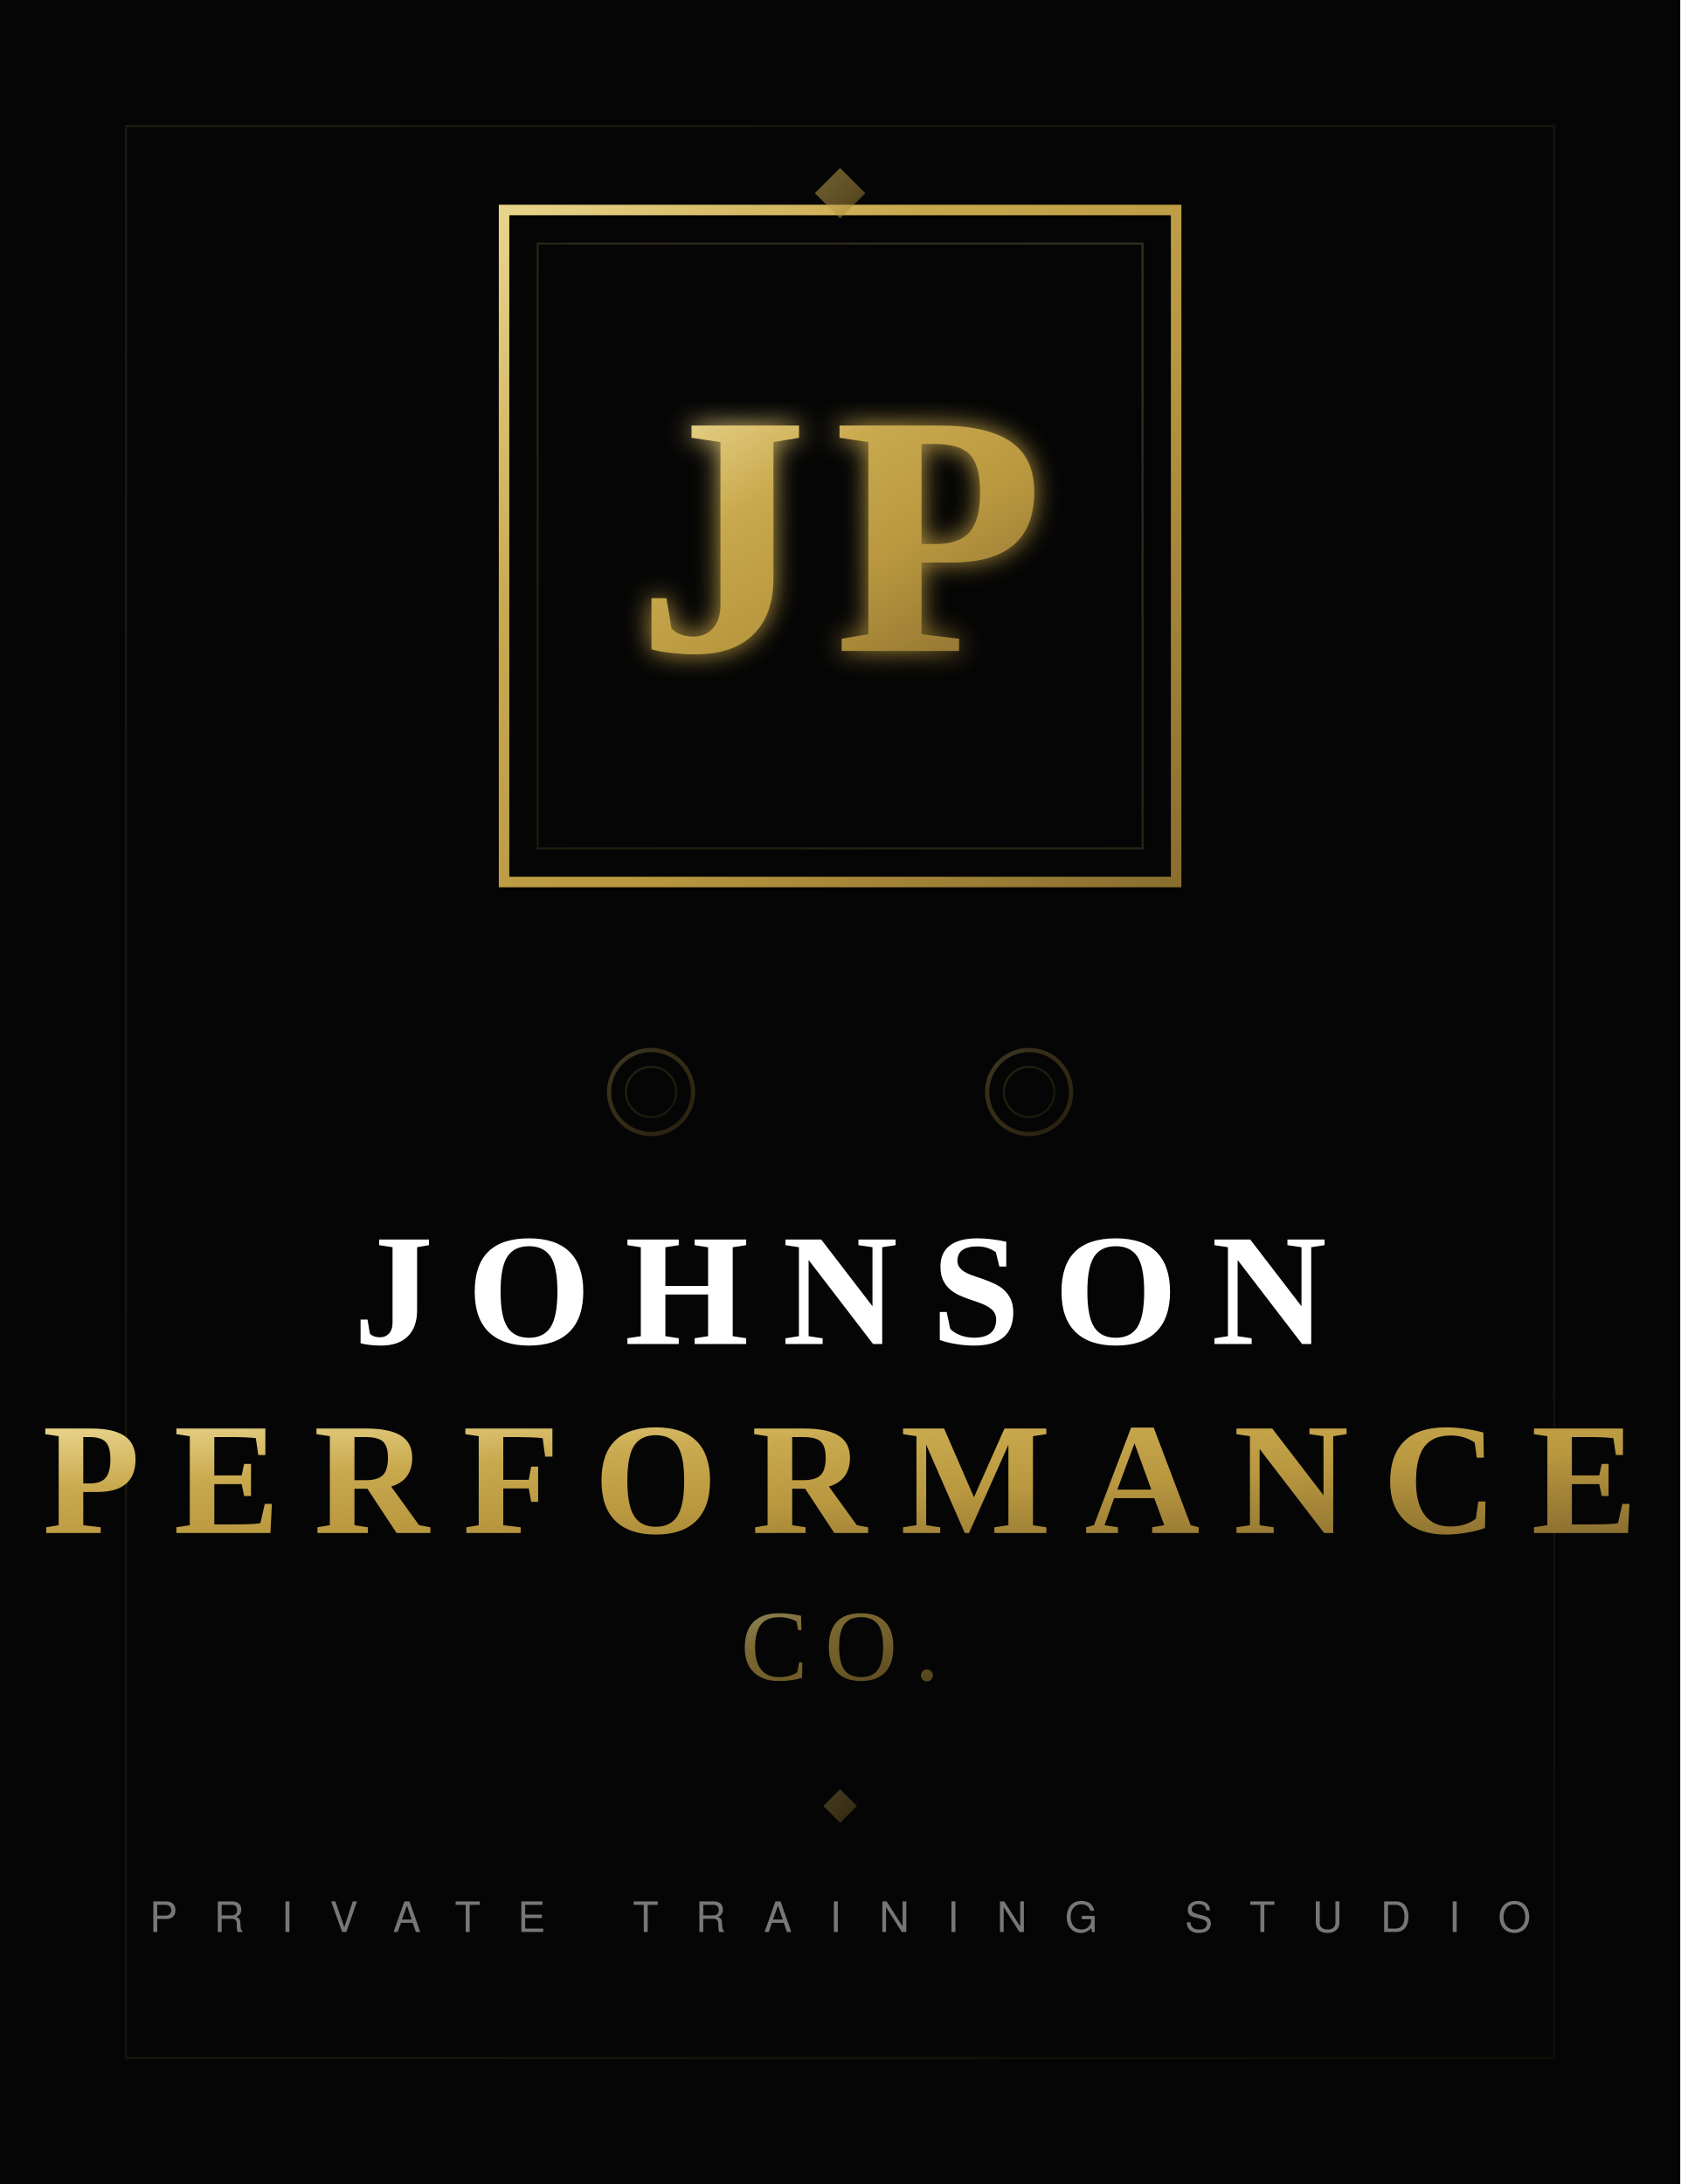
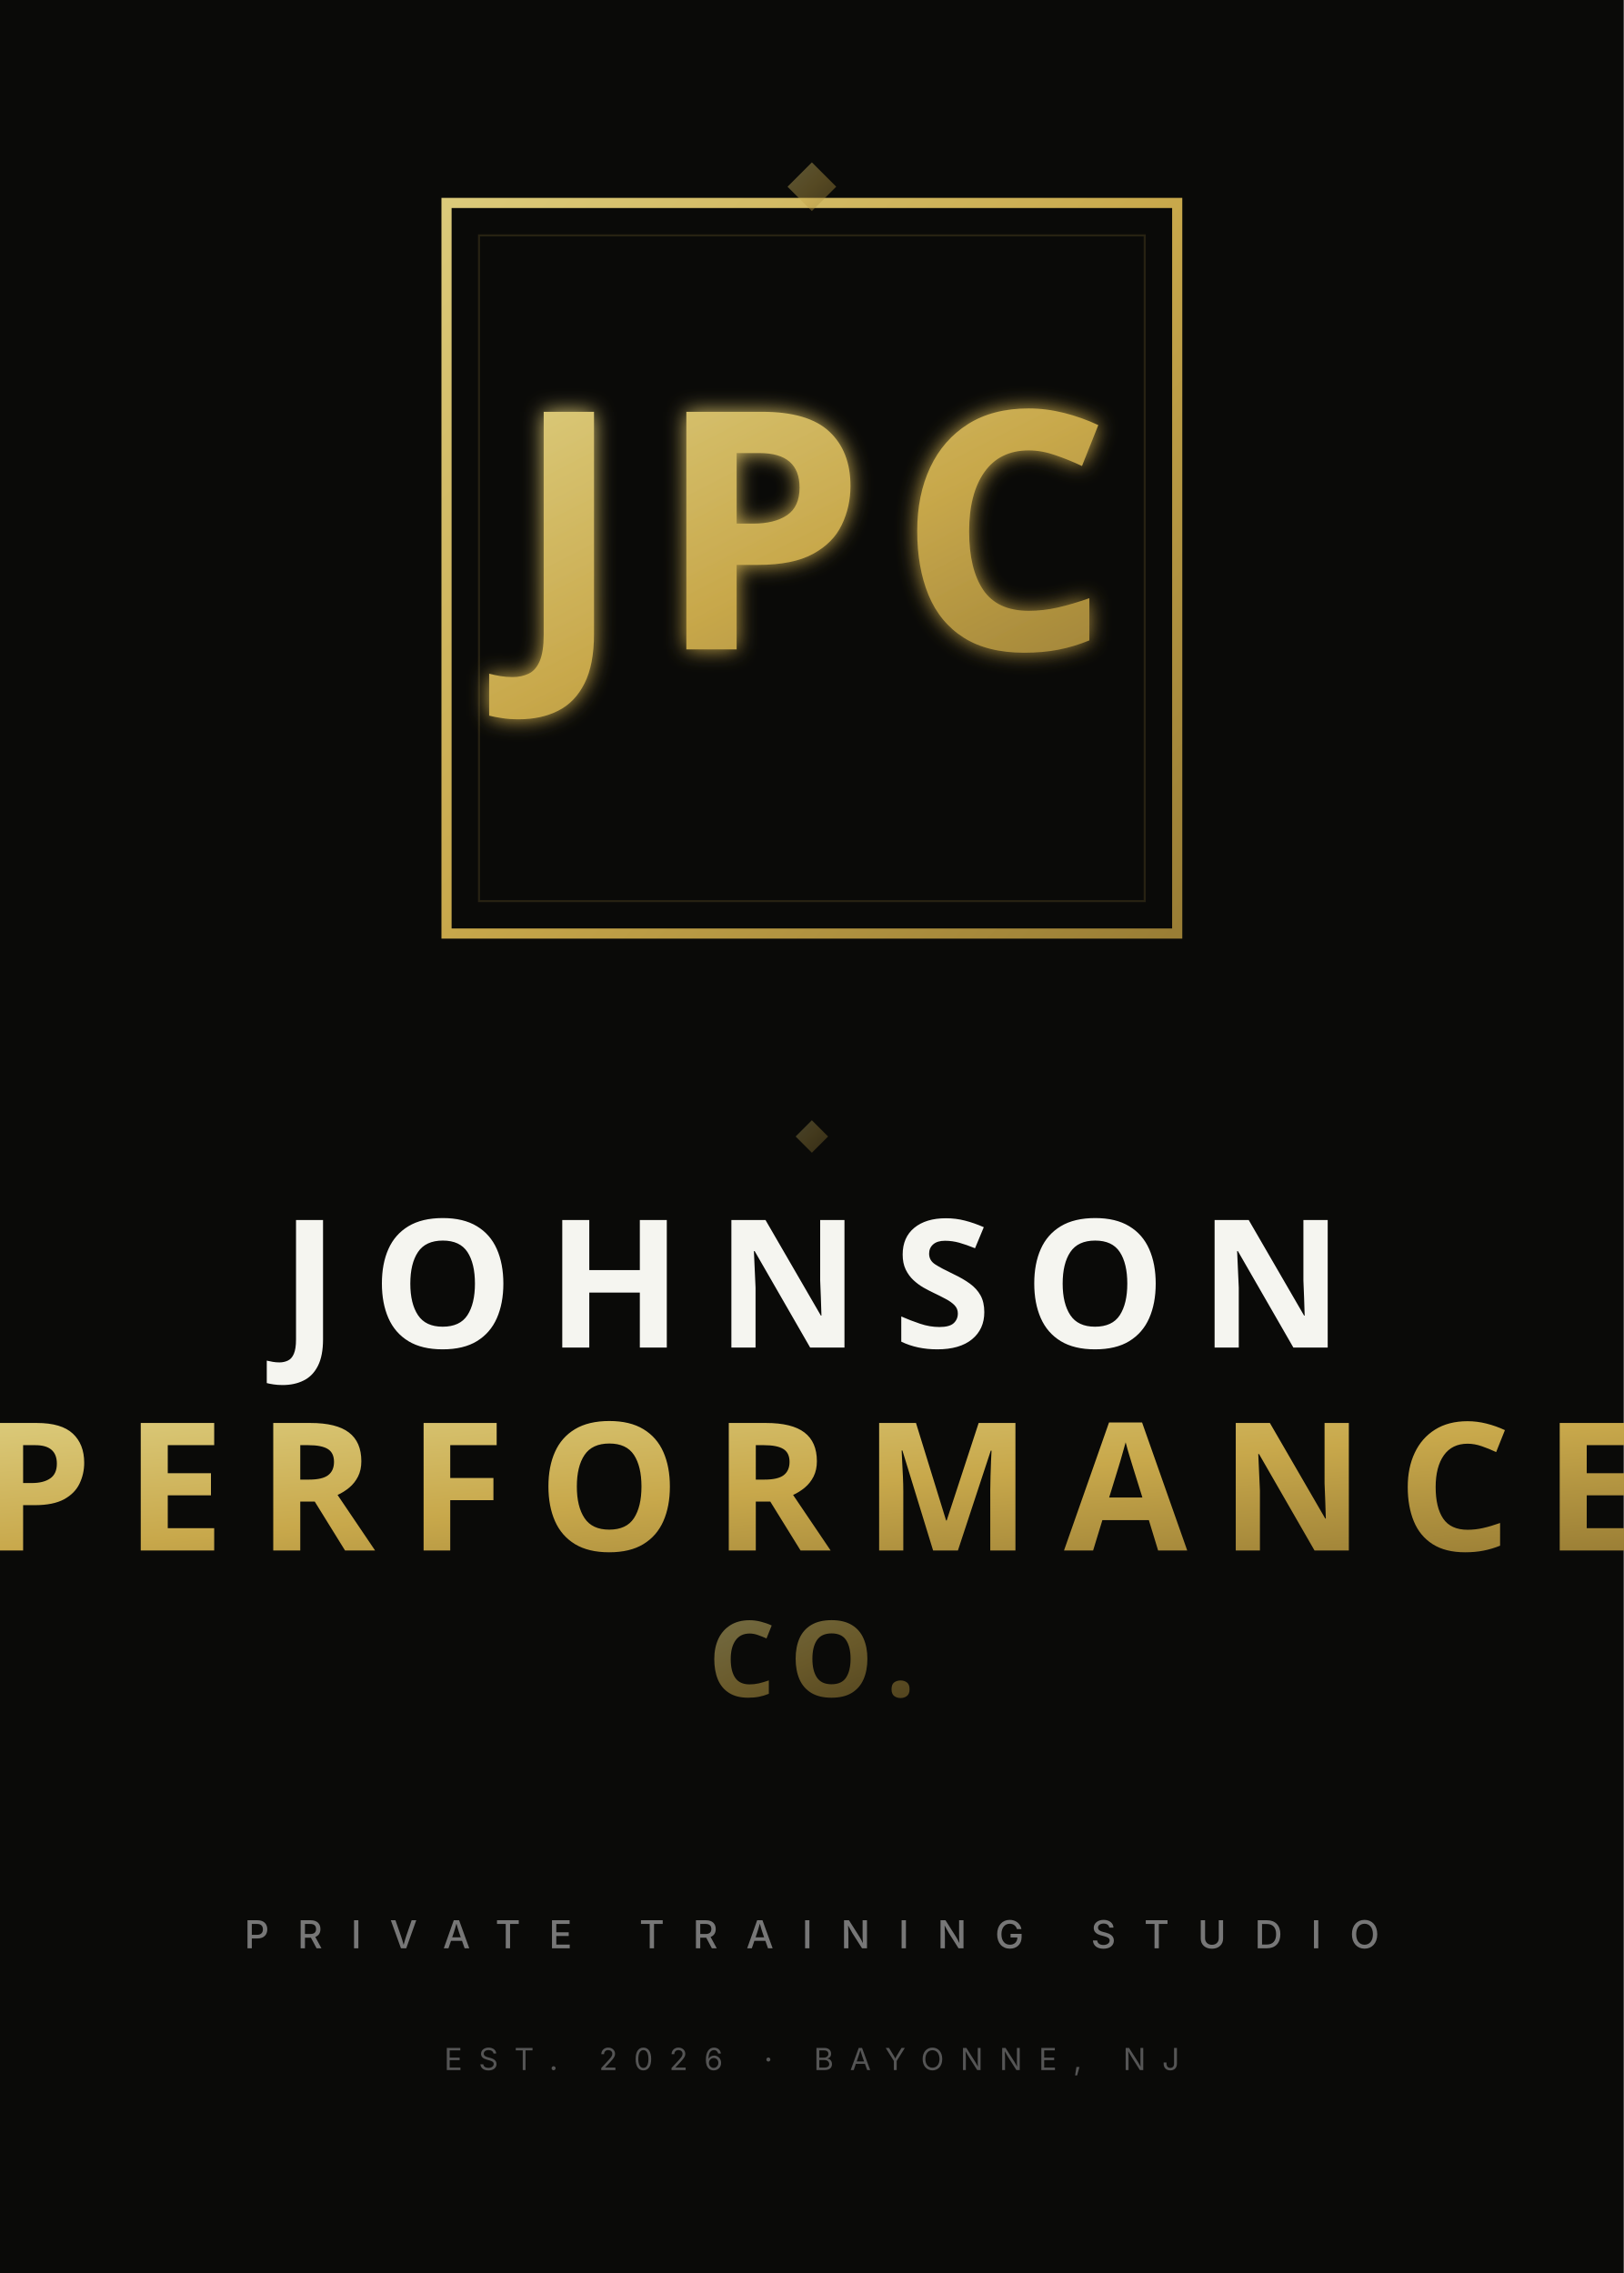
- <svg xmlns="http://www.w3.org/2000/svg" viewBox="0 0 400 520">
+ <svg xmlns="http://www.w3.org/2000/svg" viewBox="0 0 400 560">
  <defs>
-     <linearGradient id="gS" x1="0%" y1="0%" x2="100%" y2="100%">
-       <stop offset="0%" style="stop-color:#E8D48B" />
-       <stop offset="30%" style="stop-color:#C9A94E" />
-       <stop offset="60%" style="stop-color:#B8973F" />
-       <stop offset="100%" style="stop-color:#8A6E2F" />
+     <linearGradient id="gSt" x1="0%" y1="0%" x2="100%" y2="100%">
+       <stop offset="0%" style="stop-color:#DBCA7A" />
+       <stop offset="50%" style="stop-color:#C8A84B" />
+       <stop offset="100%" style="stop-color:#9A7E35" />
    </linearGradient>
-     <linearGradient id="gS2" x1="100%" y1="0%" x2="0%" y2="100%">
-       <stop offset="0%" style="stop-color:#E8D48B" />
-       <stop offset="100%" style="stop-color:#8A6E2F" />
-     </linearGradient>
-     <filter id="glowS">
-       <feGaussianBlur stdDeviation="3" result="blur" />
+     <filter id="glowSt">
+       <feGaussianBlur stdDeviation="2.5" result="blur" />
      <feMerge>
        <feMergeNode in="blur" />
        <feMergeNode in="SourceGraphic" />
      </feMerge>
    </filter>
  </defs>
-   <rect width="400" height="520" fill="#050505" />
-   <rect x="30" y="30" width="340" height="460" fill="none" stroke="url(#gS)" stroke-width="0.5" opacity="0.1" />
-   <rect x="120" y="50" width="160" height="160" fill="none" stroke="url(#gS)" stroke-width="2.5" />
-   <rect x="128" y="58" width="144" height="144" fill="none" stroke="url(#gS2)" stroke-width="0.5" opacity="0.2" />
-   <path d="M120,50 L145,50" stroke="url(#gS)" stroke-width="4" fill="none" />
-   <path d="M120,50 L120,75" stroke="url(#gS)" stroke-width="4" fill="none" />
-   <path d="M280,50 L255,50" stroke="url(#gS)" stroke-width="4" fill="none" />
-   <path d="M280,50 L280,75" stroke="url(#gS)" stroke-width="4" fill="none" />
-   <path d="M120,210 L145,210" stroke="url(#gS)" stroke-width="4" fill="none" />
-   <path d="M120,210 L120,185" stroke="url(#gS)" stroke-width="4" fill="none" />
-   <path d="M280,210 L255,210" stroke="url(#gS)" stroke-width="4" fill="none" />
-   <path d="M280,210 L280,185" stroke="url(#gS)" stroke-width="4" fill="none" />
-   <polygon points="200,40 206,46 200,52 194,46" fill="url(#gS)" opacity="0.5" />
-   <text x="200" y="155" font-family="Georgia, 'Times New Roman', serif" font-size="82" font-weight="700" fill="url(#gS)" text-anchor="middle" letter-spacing="6" filter="url(#glowS)">JP</text>
-   <circle cx="155" cy="260" r="10" fill="none" stroke="url(#gS)" stroke-width="1" opacity="0.25" />
-   <circle cx="155" cy="260" r="6" fill="none" stroke="url(#gS)" stroke-width="0.5" opacity="0.15" />
-   <line x1="165" y1="260" x2="235" y2="260" stroke="url(#gS)" stroke-width="2" opacity="0.3" />
-   <circle cx="245" cy="260" r="10" fill="none" stroke="url(#gS)" stroke-width="1" opacity="0.25" />
-   <circle cx="245" cy="260" r="6" fill="none" stroke="url(#gS)" stroke-width="0.5" opacity="0.15" />
-   <text x="200" y="320" font-family="Georgia, 'Times New Roman', serif" font-size="38" font-weight="600" fill="#FFFFFF" text-anchor="middle" letter-spacing="8">JOHNSON</text>
-   <text x="200" y="365" font-family="Georgia, 'Times New Roman', serif" font-size="38" font-weight="600" fill="url(#gS)" text-anchor="middle" letter-spacing="8">PERFORMANCE</text>
-   <text x="200" y="400" font-family="Georgia, 'Times New Roman', serif" font-size="24" font-weight="500" fill="url(#gS)" text-anchor="middle" letter-spacing="4" opacity="0.6">CO.</text>
-   <line x1="130" y1="430" x2="180" y2="430" stroke="url(#gS)" stroke-width="0.5" opacity="0.3" />
-   <polygon points="200,426 204,430 200,434 196,430" fill="url(#gS)" opacity="0.3" />
-   <line x1="220" y1="430" x2="270" y2="430" stroke="url(#gS)" stroke-width="0.5" opacity="0.3" />
-   <text x="200" y="460" font-family="'Helvetica Neue', Helvetica, Arial, sans-serif" font-size="10" fill="#777777" text-anchor="middle" letter-spacing="9">PRIVATE TRAINING STUDIO</text>
+   <rect width="400" height="560" fill="#0A0A08" />
+   <rect x="110" y="50" width="180" height="180" fill="none" stroke="url(#gSt)" stroke-width="2.5" />
+   <rect x="118" y="58" width="164" height="164" fill="none" stroke="#C8A84B" stroke-width="0.5" opacity="0.15" />
+   <path d="M110,50 L140,50" stroke="url(#gSt)" stroke-width="4.5" fill="none" />
+   <path d="M110,50 L110,80" stroke="url(#gSt)" stroke-width="4.5" fill="none" />
+   <path d="M290,50 L260,50" stroke="url(#gSt)" stroke-width="4.5" fill="none" />
+   <path d="M290,50 L290,80" stroke="url(#gSt)" stroke-width="4.5" fill="none" />
+   <path d="M110,230 L140,230" stroke="url(#gSt)" stroke-width="4.5" fill="none" />
+   <path d="M110,230 L110,200" stroke="url(#gSt)" stroke-width="4.5" fill="none" />
+   <path d="M290,230 L260,230" stroke="url(#gSt)" stroke-width="4.5" fill="none" />
+   <path d="M290,230 L290,200" stroke="url(#gSt)" stroke-width="4.5" fill="none" />
+   <polygon points="200,40 206,46 200,52 194,46" fill="url(#gSt)" opacity="0.4" />
+   <text x="200" y="160" font-family="'Barlow Condensed', 'Arial Narrow', sans-serif" font-size="82" font-weight="800" fill="url(#gSt)" text-anchor="middle" letter-spacing="8" filter="url(#glowSt)">JPC</text>
+   <line x1="140" y1="280" x2="185" y2="280" stroke="url(#gSt)" stroke-width="0.8" opacity="0.3" />
+   <polygon points="200,276 204,280 200,284 196,280" fill="url(#gSt)" opacity="0.3" />
+   <line x1="215" y1="280" x2="260" y2="280" stroke="url(#gSt)" stroke-width="0.8" opacity="0.3" />
+   <text x="200" y="332" font-family="'Barlow Condensed', 'Arial Narrow', sans-serif" font-size="44" font-weight="800" fill="#F5F5F0" text-anchor="middle" letter-spacing="8">JOHNSON</text>
+   <text x="200" y="382" font-family="'Barlow Condensed', 'Arial Narrow', sans-serif" font-size="44" font-weight="800" fill="url(#gSt)" text-anchor="middle" letter-spacing="8">PERFORMANCE</text>
+   <text x="200" y="418" font-family="'Barlow Condensed', 'Arial Narrow', sans-serif" font-size="26" font-weight="700" fill="url(#gSt)" text-anchor="middle" letter-spacing="4" opacity="0.5">CO.</text>
+   <line x1="130" y1="450" x2="270" y2="450" stroke="url(#gSt)" stroke-width="0.5" opacity="0.2" />
+   <text x="200" y="480" font-family="'Inter', sans-serif" font-size="9.5" fill="#777" text-anchor="middle" letter-spacing="7" font-weight="500">PRIVATE TRAINING STUDIO</text>
+   <text x="200" y="510" font-family="'Inter', sans-serif" font-size="7.5" fill="#555" text-anchor="middle" letter-spacing="4" font-weight="400">EST. 2026  ·  BAYONNE, NJ</text>
</svg>
